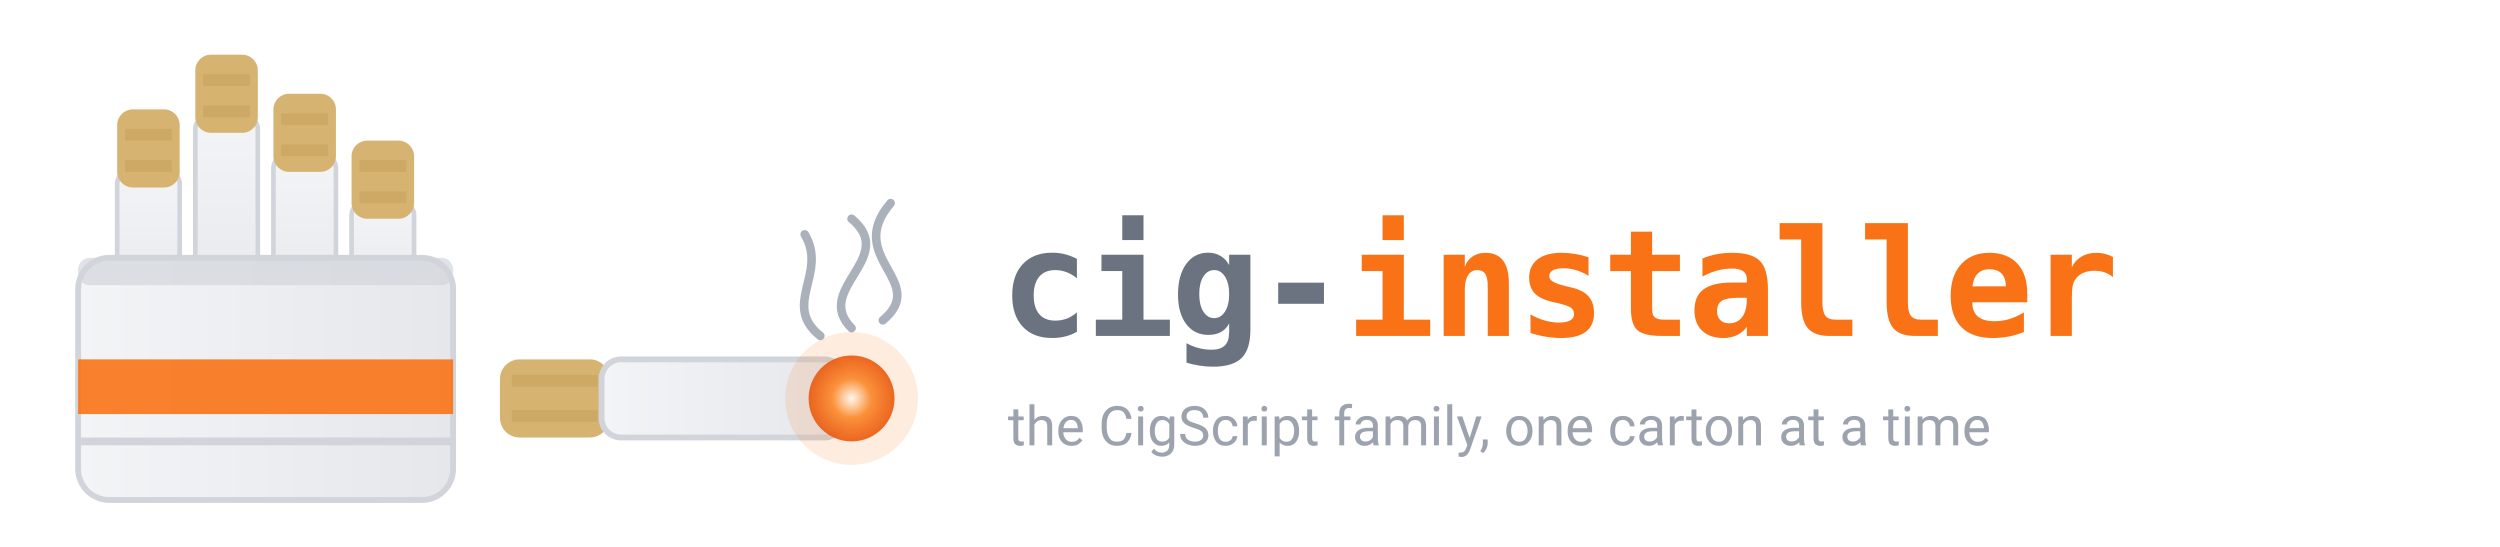
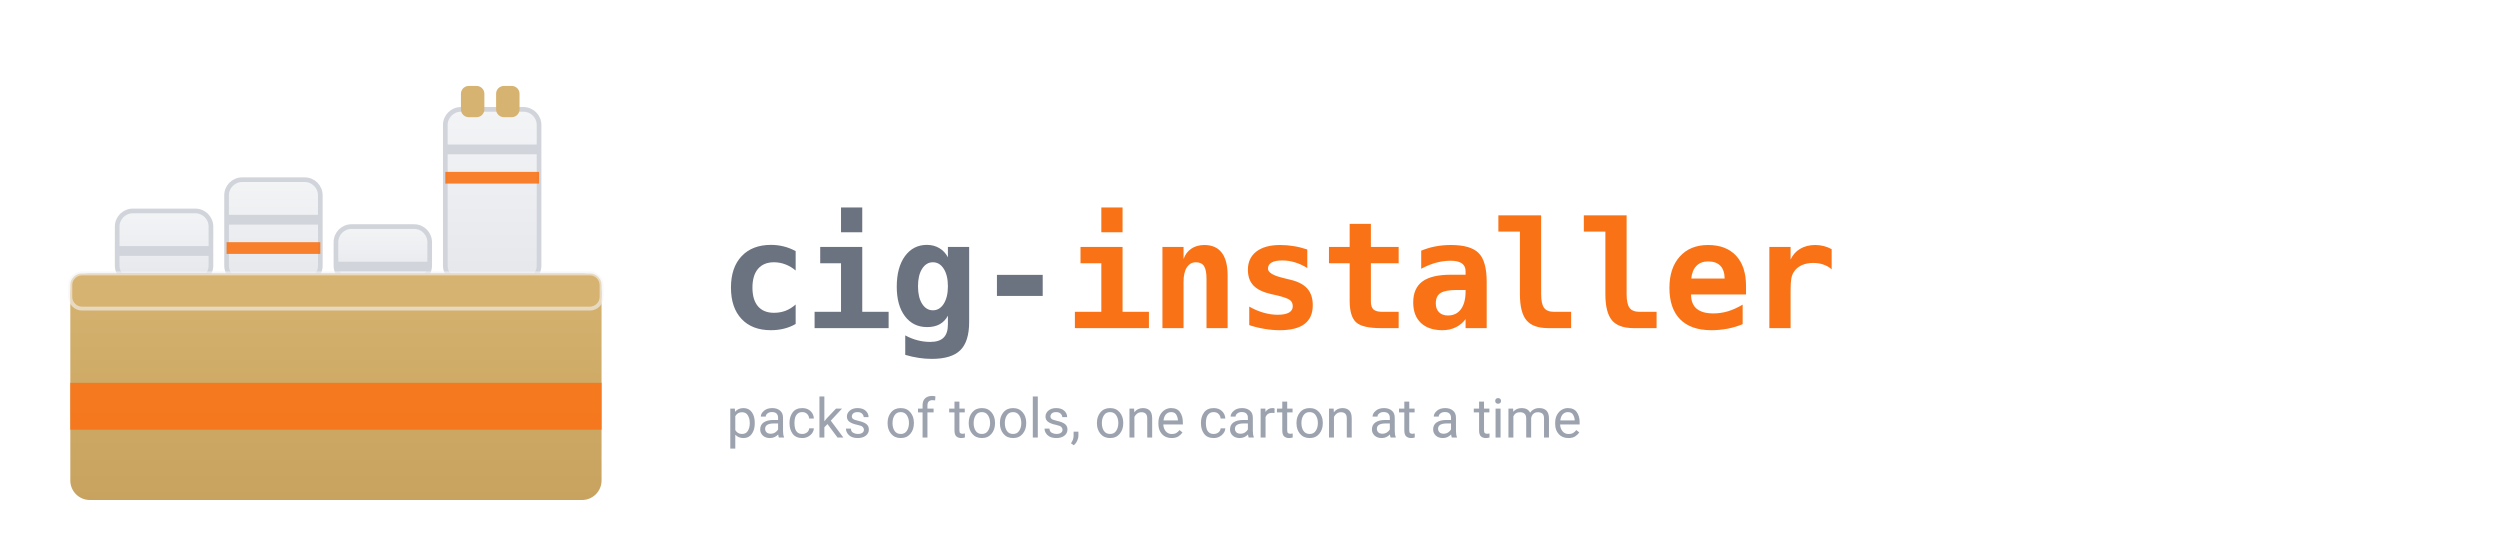
- <svg xmlns="http://www.w3.org/2000/svg" width="640" height="140" viewBox="0 0 640 140" role="img" aria-label="cig-installer: the CigScript family, one carton at a time">
+ <svg xmlns="http://www.w3.org/2000/svg" width="640" height="140" viewBox="0 0 640 140" role="img" aria-label="cig-installer: packs of tools, one carton at a time. An open carton with the tops of several packs standing in it and one pack lifted part-way out.">
  <defs>
-     <radialGradient id="ember" cx="50%" cy="50%" r="50%">
-       <stop offset="0%" stop-color="#fff7ed" />
-       <stop offset="45%" stop-color="#fb923c" />
-       <stop offset="100%" stop-color="#ea580c" stop-opacity="0.9" />
-     </radialGradient>
-     <linearGradient id="paper" x1="0" y1="0" x2="1" y2="0">
-       <stop offset="0%" stop-color="#f3f4f6" />
-       <stop offset="100%" stop-color="#e5e7eb" />
-     </linearGradient>
    <linearGradient id="paper-up" x1="0" y1="0" x2="0" y2="1">
      <stop offset="0%" stop-color="#f3f4f6" />
      <stop offset="100%" stop-color="#e5e7eb" />
    </linearGradient>
+     <linearGradient id="carton" x1="0" y1="0" x2="0" y2="1">
+       <stop offset="0%" stop-color="#d6b370" />
+       <stop offset="100%" stop-color="#c8a25f" />
+     </linearGradient>
  </defs>
-   <g stroke="#d1d5db" stroke-width="1.2">
-     <rect x="30" y="44" width="16" height="40" rx="3" fill="url(#paper-up)" />
-     <rect x="50" y="30" width="16" height="54" rx="3" fill="url(#paper-up)" />
-     <rect x="70" y="40" width="16" height="44" rx="3" fill="url(#paper-up)" />
-     <rect x="90" y="52" width="16" height="32" rx="3" fill="url(#paper-up)" />
+   <g>
+     <g>
+       <rect x="30" y="54" width="24" height="18" rx="4" fill="url(#paper-up)" stroke="#d1d5db" stroke-width="1.2" />
+       <rect x="30" y="63" width="24" height="2.5" fill="#d1d5db" />
+       <rect x="30" y="70" width="24" height="3" fill="#f97316" opacity="0.9" />
+       <rect x="58" y="46" width="24" height="26" rx="4" fill="url(#paper-up)" stroke="#d1d5db" stroke-width="1.2" />
+       <rect x="58" y="55" width="24" height="2.5" fill="#d1d5db" />
+       <rect x="58" y="62" width="24" height="3" fill="#f97316" opacity="0.9" />
+       <rect x="86" y="58" width="24" height="14" rx="4" fill="url(#paper-up)" stroke="#d1d5db" stroke-width="1.2" />
+       <rect x="86" y="67" width="24" height="2.5" fill="#d1d5db" />
+       <rect x="86" y="74" width="24" height="3" fill="#f97316" opacity="0.9" />
+     </g>
+     <g>
+       <rect x="116" y="16" width="24" height="3" fill="none" />
+       <rect x="114" y="28" width="24" height="44" rx="4" fill="url(#paper-up)" stroke="#d1d5db" stroke-width="1.2" />
+       <rect x="114" y="37" width="24" height="2.5" fill="#d1d5db" />
+       <rect x="114" y="44" width="24" height="3" fill="#f97316" opacity="0.9" />
+       <rect x="118" y="22" width="6" height="8" rx="2" fill="#d6b370" />
+       <rect x="127" y="22" width="6" height="8" rx="2" fill="#d6b370" />
+     </g>
+     <rect x="18" y="70" width="136" height="58" rx="5" fill="url(#carton)" />
+     <rect x="18" y="70" width="136" height="9" rx="3" fill="#d6b370" stroke="#f3f4f6" stroke-width="1" stroke-opacity="0.6" />
+     <rect x="18" y="98" width="136" height="12" fill="#f97316" opacity="0.9" />
+     <rect x="18" y="116" width="136" height="2" fill="#c8a25f" opacity="0.0" />
  </g>
-   <g fill="#d6b370">
-     <rect x="30" y="28" width="16" height="20" rx="4" />
-     <rect x="50" y="14" width="16" height="20" rx="4" />
-     <rect x="70" y="24" width="16" height="20" rx="4" />
-     <rect x="90" y="36" width="16" height="20" rx="4" />
-   </g>
-   <g fill="#c8a25f" opacity="0.6">
-     <rect x="32" y="33" width="12" height="3" />
-     <rect x="32" y="41" width="12" height="3" />
-     <rect x="52" y="19" width="12" height="3" />
-     <rect x="52" y="27" width="12" height="3" />
-     <rect x="72" y="29" width="12" height="3" />
-     <rect x="72" y="37" width="12" height="3" />
-     <rect x="92" y="41" width="12" height="3" />
-     <rect x="92" y="49" width="12" height="3" />
-   </g>
-   <rect x="20" y="66" width="96" height="62" rx="8" fill="url(#paper)" stroke="#d1d5db" stroke-width="1.5" />
-   <rect x="20" y="66" width="96" height="7" rx="3" fill="#d1d5db" opacity="0.7" />
-   <rect x="20" y="92" width="96" height="14" fill="#f97316" opacity="0.9" />
-   <rect x="20" y="112" width="96" height="2" fill="#d1d5db" />
-   <rect x="128" y="92" width="28" height="20" rx="5" fill="#d6b370" />
-   <rect x="131" y="96" width="22" height="3" fill="#c8a25f" opacity="0.6" />
-   <rect x="131" y="105" width="22" height="3" fill="#c8a25f" opacity="0.6" />
-   <rect x="154" y="92" width="62" height="20" rx="5" fill="url(#paper)" stroke="#d1d5db" stroke-width="1.5" />
-   <circle cx="218" cy="102" r="17" fill="#f97316" opacity="0.14" />
-   <circle cx="218" cy="102" r="11" fill="url(#ember)" />
-   <g fill="none" stroke="#9ca3af" stroke-width="2.2" stroke-linecap="round" opacity="0.85">
-     <path d="M 218 84 C 208 74, 230 66, 218 56" />
-     <path d="M 226 82 C 238 72, 216 66, 228 52" />
-     <path d="M 210 86 C 200 78, 212 70, 206 60" />
-   </g>
-   <text x="256" y="86" font-family="ui-monospace, SFMono-Regular, Menlo, Consolas, monospace" font-size="38" font-weight="700" fill="#6b7280" letter-spacing="-1">cig-<tspan fill="#f97316">installer</tspan>
+   <text x="184" y="84" font-family="ui-monospace, SFMono-Regular, Menlo, Consolas, monospace" font-size="38" font-weight="700" fill="#6b7280" letter-spacing="-1">cig-<tspan fill="#f97316">installer</tspan>
  </text>
-   <text x="258" y="114" font-family="ui-sans-serif, system-ui, -apple-system, 'Segoe UI', Roboto, sans-serif" font-size="14" fill="#9ca3af">the CigScript family, one carton at a time</text>
+   <text x="186" y="112" font-family="ui-sans-serif, system-ui, -apple-system, 'Segoe UI', Roboto, sans-serif" font-size="14" fill="#9ca3af">packs of tools, one carton at a time</text>
</svg>
